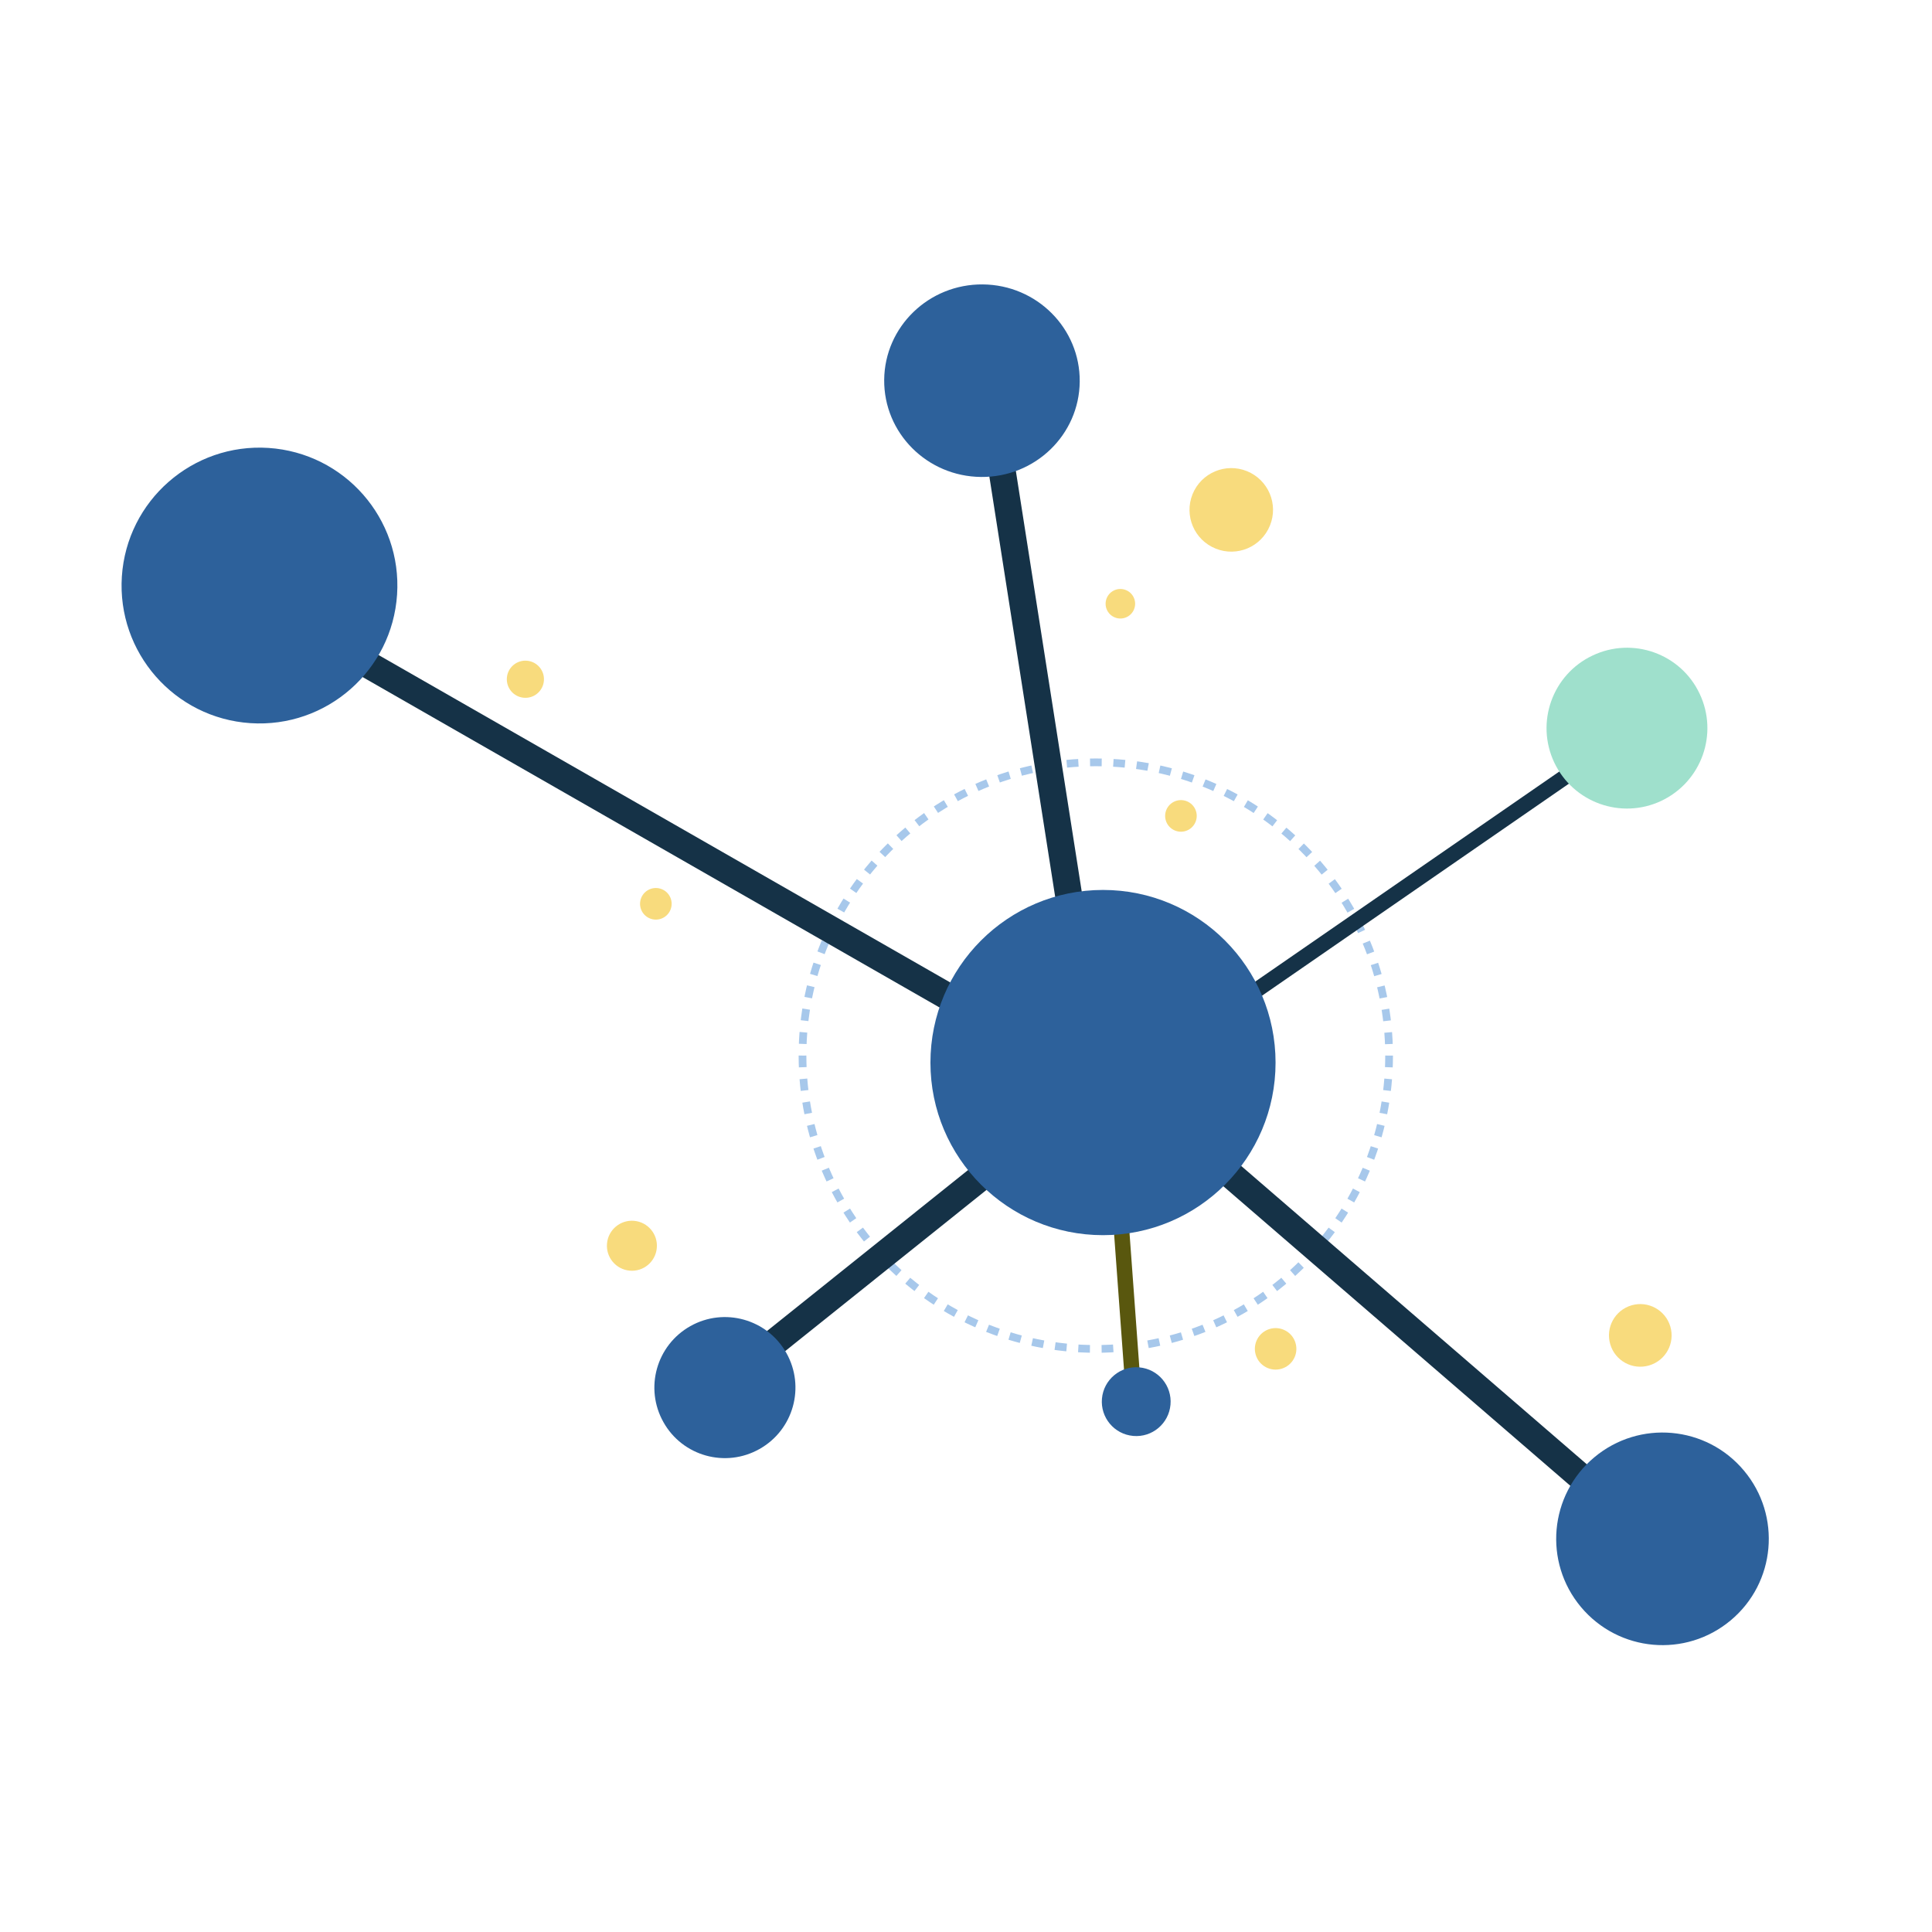
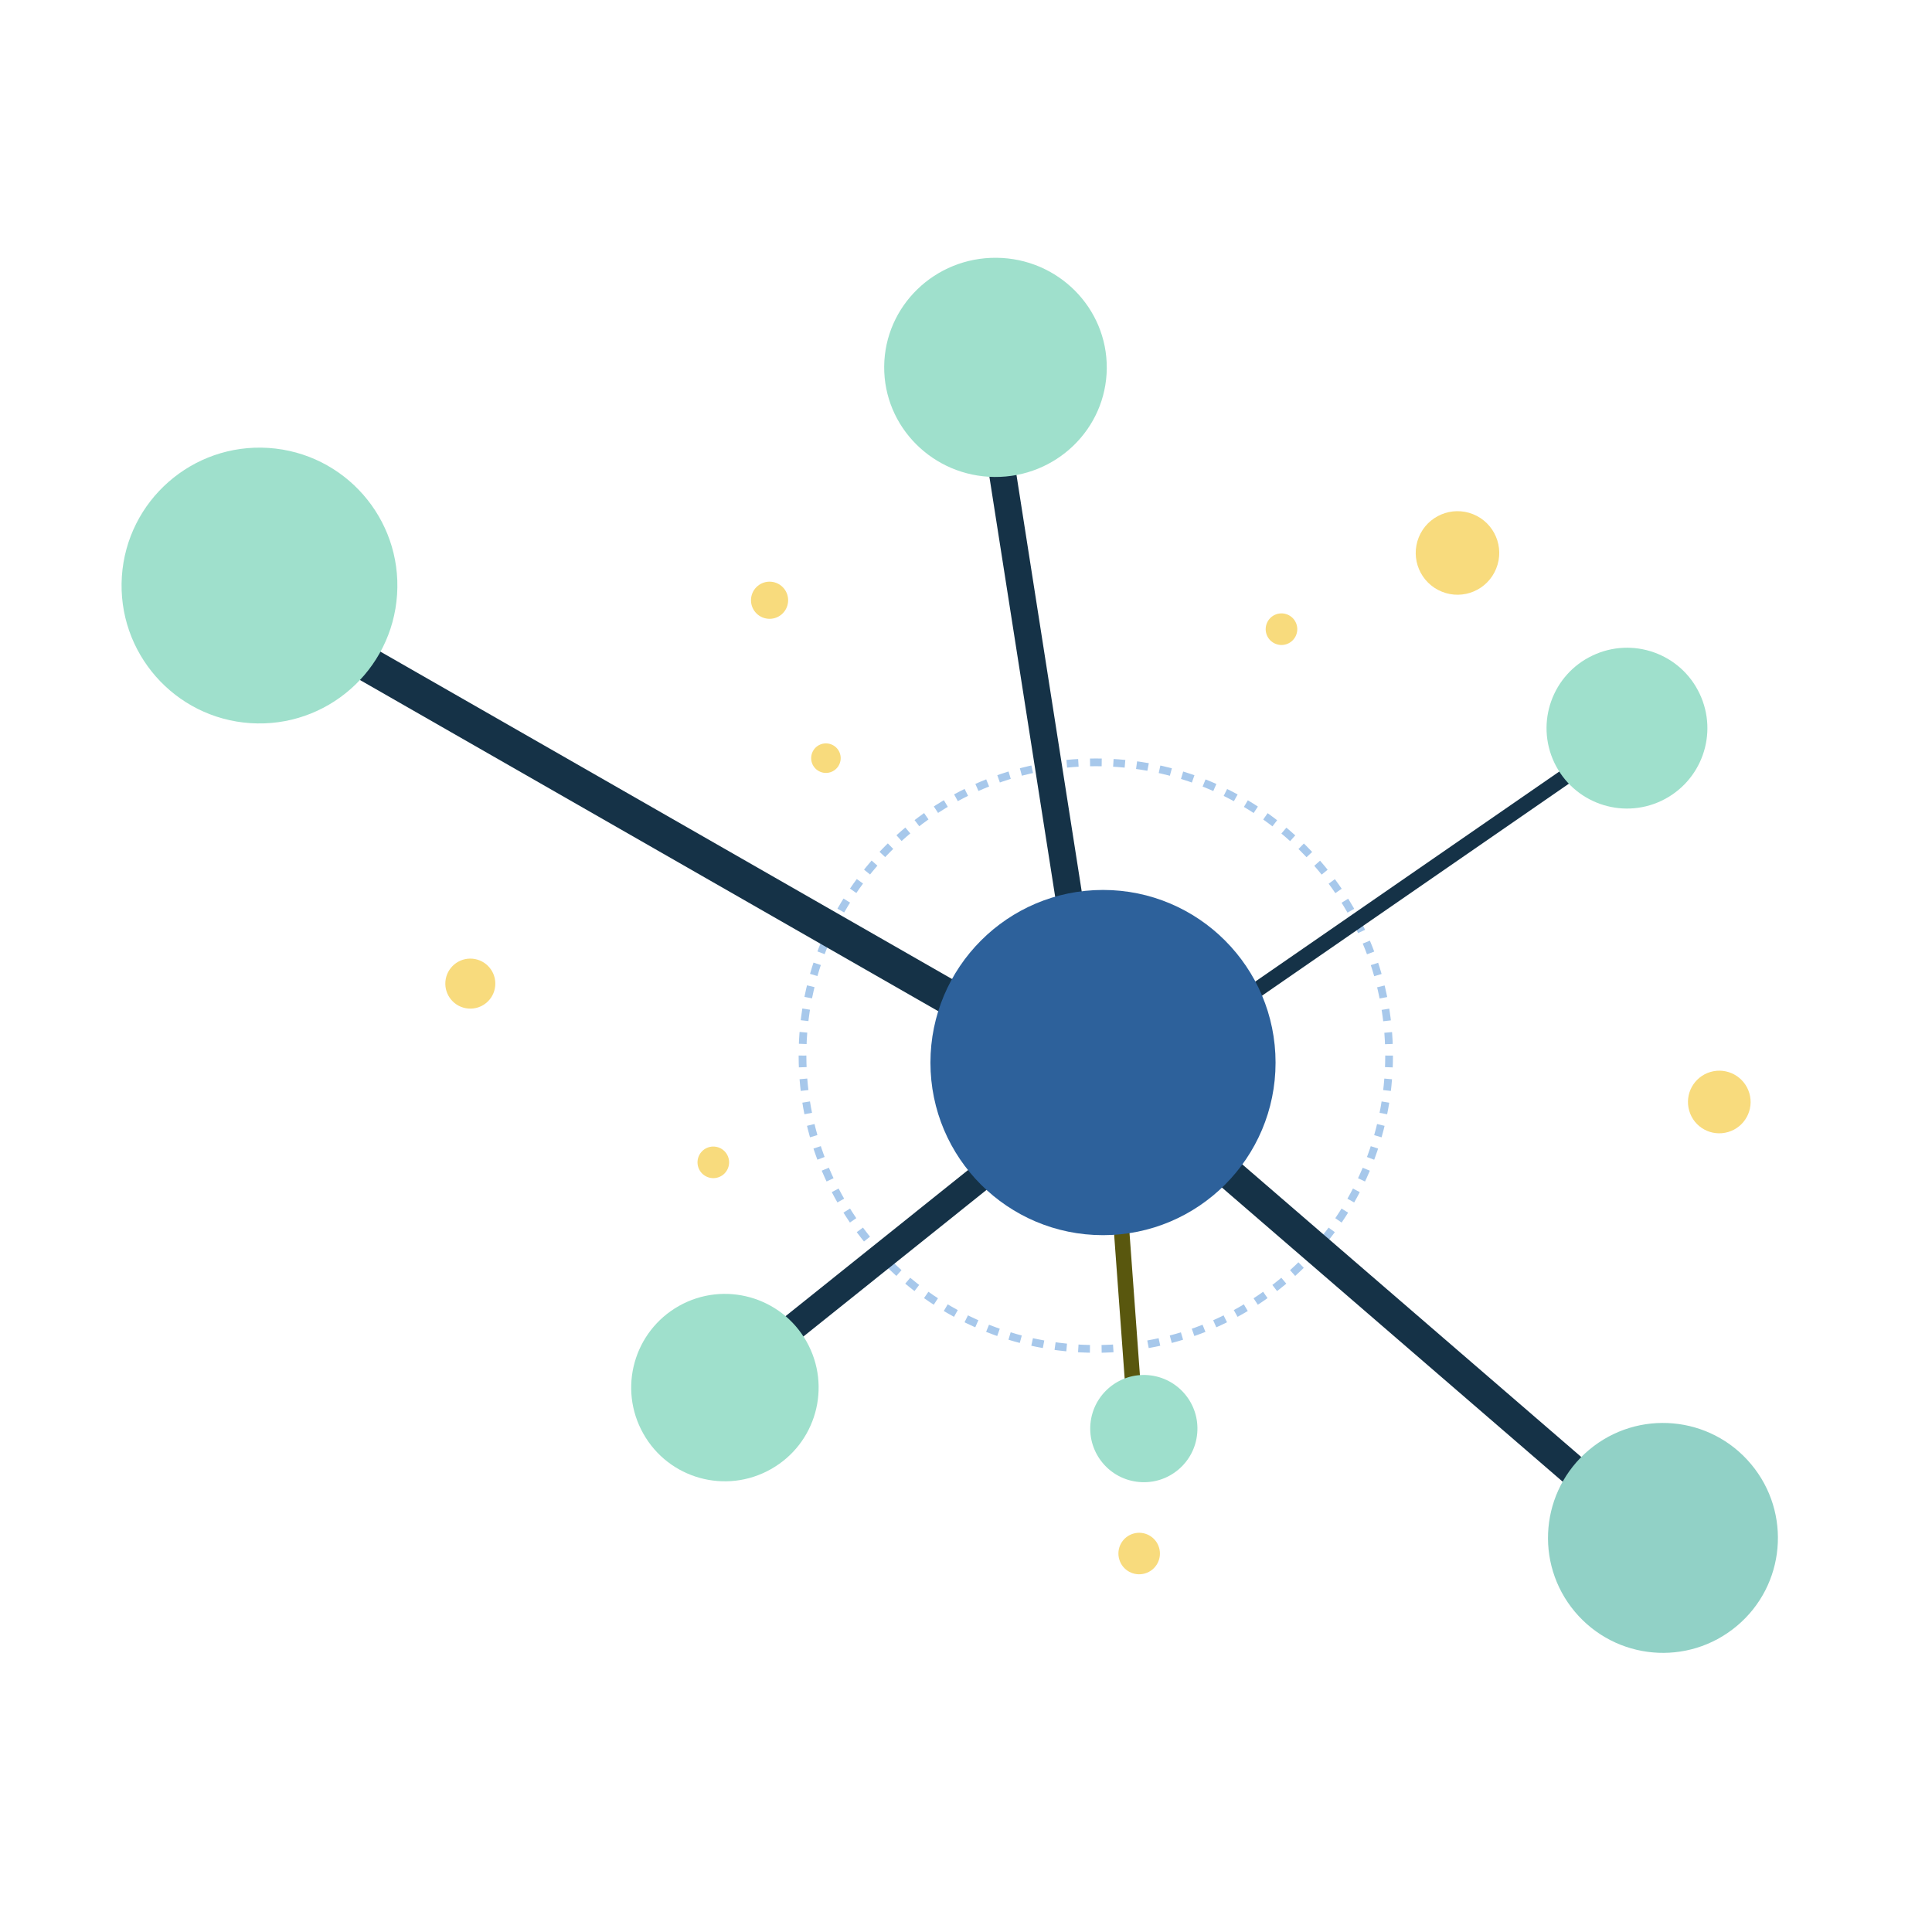
<svg id="svgcontent" x="0px" y="0px" width="500" height="500" viewBox="0 0 500 500" overflow="visible">
  <g style="pointer-events:all">
-     <g style="pointer-events:inherit" id="svg_1">
-       <path fill="none" stroke="#A7C8EB" stroke-width="2" stroke-miterlimit="10" stroke-dasharray="3.019,3.019" d="M359.497,273.188C359.497,315.11 325.511,349.097 283.597,349.097C241.664,349.097 207.687,315.11 207.687,273.188C207.687,231.281 241.665,197.293 283.597,197.293C325.511,197.294 359.497,231.281 359.497,273.188z" style="pointer-events:inherit" id="svg_2" />
+     <g id="svg_1" style="pointer-events: inherit">
+       <path fill="none" stroke="#A7C8EB" stroke-width="2" stroke-miterlimit="10" stroke-dasharray="3.019,3.019" d="M359.497,273.188C359.497,315.11 325.511,349.097 283.597,349.097C241.664,349.097 207.687,315.11 207.687,273.188C207.687,231.281 241.665,197.293 283.597,197.293C325.511,197.294 359.497,231.281 359.497,273.188z" id="svg_2" style="pointer-events:inherit" />
    </g>
-     <g style="pointer-events:inherit" id="svg_3">
-       <line fill="none" stroke="#153247" stroke-width="7" stroke-miterlimit="10" x1="282.347" y1="268.654" x2="256.094" y2="101.02" style="pointer-events:inherit" id="svg_4" />
-       <path fill="#2D619B" d="M279.431,98.756C279.307,112.517 267.883,123.562 253.903,123.436C239.932,123.309 228.702,112.06 228.827,98.297C228.951,84.539 240.383,73.48 254.354,73.606C268.334,73.731 279.555,84.995 279.431,98.756z" style="pointer-events:inherit" id="svg_5" />
+     <g id="svg_3" style="pointer-events: inherit">
+       <line fill="none" stroke="#153247" stroke-width="7" stroke-miterlimit="10" x1="282.347" y1="268.654" x2="256.094" y2="101.02" id="svg_4" style="pointer-events:inherit" />
+       <path fill="#9FE0CC" d="M286.431,95.342 C286.29,111.006 273.285,123.579 257.372,123.436 C241.468,123.291 228.685,110.486 228.827,94.82 C228.968,79.158 241.982,66.57 257.885,66.713 C273.799,66.855 286.572,79.678 286.431,95.342 z" id="svg_5" stroke="null" style="pointer-events:inherit" />
    </g>
-     <g style="pointer-events:inherit" id="svg_6">
-       <line fill="none" stroke="#153247" stroke-width="7" stroke-miterlimit="10" x1="285.071" y1="275.162" x2="426.84" y2="397.541" style="pointer-events:inherit" id="svg_7" />
-       <path fill="#2D619B" d="M409.154,415.901C399.403,404.248 400.943,386.909 412.593,377.158C424.262,367.391 441.604,368.947 451.336,380.597C461.103,392.25 459.564,409.608 447.912,419.341C436.244,429.107 418.923,427.552 409.154,415.901z" style="pointer-events:inherit" id="svg_8" />
+     <g id="svg_6" opacity="undefined" style="pointer-events: inherit">
+       <line fill="none" stroke="#153247" stroke-width="7.981" stroke-miterlimit="10" x1="285.071" y1="275.162" x2="426.84" y2="397.541" id="svg_7" style="pointer-events:inherit" />
+       <path fill="#91d1c6" d="M407.556,417.098 C397.011,404.496 398.677,385.746 411.275,375.201 C423.894,364.639 442.648,366.321 453.173,378.92 C463.735,391.522 462.071,410.293 449.47,420.818 C436.852,431.379 418.121,429.698 407.556,417.098 z" id="svg_8" stroke="null" style="pointer-events:inherit" />
    </g>
-     <g style="pointer-events:inherit" id="svg_9">
-       <line fill="none" stroke="#153247" stroke-width="7" stroke-miterlimit="10" x1="285.477" y1="279.312" x2="188.485" y2="356.966" style="pointer-events:inherit" id="svg_10" />
-       <path fill="#2D619B" d="M178.648,343.206C187.431,338.261 198.554,341.372 203.507,350.139C208.46,358.938 205.348,370.054 196.566,374.997C187.793,379.959 176.65,376.865 171.716,368.082C166.745,359.282 169.865,348.167 178.648,343.206z" style="pointer-events:inherit" id="svg_11" />
+     <g id="svg_9" style="pointer-events: inherit">
+       <line fill="none" stroke="#153247" stroke-width="7" stroke-miterlimit="10" x1="285.477" y1="279.312" x2="188.485" y2="356.966" id="svg_10" style="pointer-events:inherit" />
+       <path fill="#9FE0CC" d="M175.704,337.979 C187.373,331.409 202.152,335.543 208.733,347.191 C215.314,358.882 211.179,373.651 199.511,380.218 C187.854,386.811 173.049,382.7 166.494,371.031 C159.889,359.339 164.034,344.571 175.704,337.979 z" id="svg_11" stroke="null" style="pointer-events:inherit" />
    </g>
-     <g style="pointer-events:inherit" id="svg_12">
-       <line fill="none" stroke="#153247" stroke-width="7" stroke-miterlimit="10" x1="267.048" y1="270.389" x2="58.559" y2="150.983" style="pointer-events:inherit" id="svg_13" />
-       <path fill="#2D619B" d="M102.764,153.87C101.475,173.545 84.482,188.445 64.808,187.15C45.153,185.852 30.259,168.875 31.537,149.203C32.835,129.529 49.836,114.644 69.484,115.924C89.149,117.221 104.06,134.195 102.764,153.87z" style="pointer-events:inherit" id="svg_14" />
+     <g id="svg_12" style="pointer-events: inherit">
+       <line fill="none" stroke="#153247" stroke-width="9" stroke-miterlimit="10" x1="267.048" y1="270.389" x2="58.559" y2="150.983" id="svg_13" style="pointer-events:inherit" />
+       <path fill="#9FE0CC" d="M102.764,153.87C101.475,173.545 84.482,188.445 64.808,187.15C45.153,185.852 30.259,168.875 31.537,149.203C32.835,129.529 49.836,114.644 69.484,115.924C89.149,117.221 104.06,134.195 102.764,153.87z" id="svg_14" style="pointer-events:inherit" />
    </g>
-     <g style="pointer-events:inherit" id="svg_15">
-       <line fill="none" stroke="#59570E" stroke-width="4" stroke-miterlimit="10" x1="289.014" y1="301.335" x2="293.436" y2="361.801" style="pointer-events:inherit" id="svg_16" />
-       <path fill="#2D619B" d="M285.184,361.954C285.622,357.056 289.949,353.441 294.843,353.873C299.75,354.313 303.361,358.637 302.921,363.534C302.491,368.433 298.168,372.06 293.272,371.617C288.359,371.184 284.752,366.857 285.184,361.954z" style="pointer-events:inherit" id="svg_17" />
+     <g id="svg_15" style="pointer-events: inherit">
+       <line fill="none" stroke="#59570E" stroke-width="4" stroke-miterlimit="10" x1="289.014" y1="301.335" x2="293.436" y2="361.801" id="svg_16" style="pointer-events:inherit" />
+       <path fill="#9edfcc" d="M282.204,368.484 C282.886,360.853 289.628,355.22 297.253,355.893 C304.898,356.579 310.524,363.316 309.839,370.946 C309.169,378.579 302.433,384.23 294.805,383.539 C287.15,382.865 281.531,376.123 282.204,368.484 z" id="svg_17" stroke="null" style="pointer-events:inherit" />
    </g>
-     <g style="pointer-events:inherit" id="svg_18">
-       <line fill="none" stroke="#153247" stroke-width="4" stroke-miterlimit="10" x1="303.343" y1="271.327" x2="419.887" y2="190.812" style="pointer-events:inherit" id="svg_19" />
-       <path fill="#9FE0CC" d="M429.97,207.25C419.584,212.167 407.181,207.733 402.254,197.366C397.328,186.961 401.762,174.568 412.146,169.653C422.523,164.717 434.948,169.129 439.854,179.514C444.797,189.921 440.355,202.312 429.97,207.25z" style="pointer-events:inherit" id="svg_20" />
+     <g id="svg_18" style="pointer-events:inherit" opacity="undefined">
+       <line fill="none" stroke="#153247" stroke-width="4" stroke-miterlimit="10" x1="303.343" y1="271.327" x2="419.887" y2="190.812" id="svg_19" style="pointer-events:inherit" />
+       <path fill="#9FE0CC" d="M429.97,207.25C419.584,212.167 407.181,207.733 402.254,197.366C397.328,186.961 401.762,174.568 412.146,169.653C422.523,164.717 434.948,169.129 439.854,179.514C444.797,189.921 440.355,202.312 429.97,207.25z" id="svg_20" style="pointer-events:inherit" />
    </g>
-     <path fill="#2D619B" d="M330.113,275.006C330.113,299.676 310.13,319.66 285.46,319.66C260.799,319.66 240.796,299.676 240.796,275.006S260.798,230.317 285.46,230.317C310.13,230.316 330.113,250.336 330.113,275.006z" style="pointer-events:inherit" id="svg_21" />
-     <path fill="#F8DB7D" d="M301.835,209.624C302.682,207.53 305.065,206.52 307.158,207.364C309.255,208.213 310.263,210.594 309.416,212.687C308.572,214.783 306.189,215.798 304.097,214.949C301.997,214.103 300.99,211.721 301.835,209.624z" style="pointer-events:inherit" id="svg_22" />
-     <path fill="#F8DB7D" d="M308.631,127.9C310.87,122.367 317.168,119.699 322.7,121.928C328.243,124.17 330.908,130.469 328.668,135.997C326.438,141.539 320.14,144.22 314.609,141.975C309.058,139.74 306.398,133.443 308.631,127.9z" style="pointer-events:inherit" id="svg_23" />
-     <path fill="#F8DB7D" d="M286.408,154.817C287.199,152.861 289.427,151.916 291.383,152.707C293.344,153.499 294.284,155.726 293.493,157.682C292.702,159.64 290.476,160.586 288.522,159.794C286.56,159.004 285.619,156.776 286.408,154.817z" style="pointer-events:inherit" id="svg_24" />
-     <path fill="#F8DB7D" d="M157.092,321.822C157.411,318.261 160.554,315.636 164.11,315.949C167.676,316.269 170.3,319.411 169.981,322.969C169.668,326.53 166.528,329.164 162.97,328.844C159.399,328.527 156.778,325.385 157.092,321.822z" style="pointer-events:inherit" id="svg_25" />
-     <path fill="#F8DB7D" d="M131.183,175.36C131.419,172.714 133.754,170.763 136.397,170.997C139.046,171.234 140.996,173.568 140.758,176.212C140.526,178.858 138.193,180.815 135.55,180.576C132.897,180.342 130.95,178.007 131.183,175.36z" style="pointer-events:inherit" id="svg_26" />
-     <path fill="#F8DB7D" d="M422.219,337.824C426.514,336.562 431.016,339.021 432.282,343.31C433.546,347.613 431.088,352.114 426.795,353.371C422.5,354.642 417.989,352.189 416.733,347.894C415.461,343.59 417.922,339.094 422.219,337.824z" style="pointer-events:inherit" id="svg_27" />
-     <path fill="#F8DB7D" d="M328.613,343.93C331.458,343.092 334.446,344.724 335.282,347.566C336.122,350.42 334.489,353.4 331.643,354.235C328.797,355.073 325.809,353.45 324.978,350.605C324.134,347.754 325.767,344.771 328.613,343.93z" style="pointer-events:inherit" id="svg_28" />
-     <path fill="#F8DB7D" d="M165.943,232.373C166.79,230.278 169.174,229.269 171.266,230.113C173.363,230.962 174.372,233.343 173.524,235.436C172.68,237.531 170.297,238.546 168.205,237.698C166.106,236.852 165.099,234.47 165.943,232.373z" style="pointer-events:inherit" id="svg_29" />
+     <path fill="#2D619B" d="M330.113,275.006C330.113,299.676 310.13,319.66 285.46,319.66C260.799,319.66 240.796,299.676 240.796,275.006S260.798,230.317 285.46,230.317C310.13,230.316 330.113,250.336 330.113,275.006z" id="svg_21" style="pointer-events: inherit" />
+     <path fill="#f8db7d" d="M327.855,161.301 C328.702,159.207 331.085,158.197 333.178,159.041 C335.275,159.89 336.283,162.271 335.436,164.364 C334.592,166.46 332.209,167.475 330.117,166.626 C328.017,165.78 327.01,163.398 327.855,161.301 z" id="svg_22" style="pointer-events: inherit" />
+     <path fill="#f8db7d" d="M367.176,139.052 C369.415,133.519 375.713,130.851 381.245,133.08 C386.788,135.322 389.453,141.621 387.213,147.149 C384.983,152.691 378.685,155.372 373.154,153.127 C367.603,150.892 364.943,144.595 367.176,139.052 z" id="svg_23" style="pointer-events: inherit" />
+     <path fill="#f8db7d" d="M210.206,194.777 C210.997,192.821 213.225,191.876 215.181,192.667 C217.142,193.459 218.082,195.686 217.291,197.642 C216.5,199.6 214.274,200.546 212.32,199.754 C210.358,198.964 209.417,196.736 210.206,194.777 z" id="svg_24" style="pointer-events: inherit" />
+     <path fill="#f8db7d" d="M115.274,253.984 C115.593,250.423 118.736,247.798 122.292,248.111 C125.858,248.431 128.482,251.573 128.163,255.131 C127.85,258.692 124.71,261.326 121.152,261.006 C117.581,260.689 114.96,257.547 115.274,253.984 z" id="svg_25" style="pointer-events: inherit" />
+     <path fill="#f8db7d" d="M194.375,154.916 C194.611,152.27 196.946,150.319 199.589,150.553 C202.238,150.79 204.188,153.124 203.95,155.768 C203.718,158.414 201.385,160.371 198.742,160.132 C196.089,159.898 194.142,157.563 194.375,154.916 z" id="svg_26" style="pointer-events: inherit" />
+     <path fill="#f8db7d" d="M442.663,277.42 C446.958,276.158 451.46,278.617 452.726,282.906 C453.99,287.209 451.532,291.71 447.239,292.967 C442.944,294.238 438.433,291.785 437.177,287.49 C435.905,283.186 438.366,278.69 442.663,277.42 z" id="svg_27" style="pointer-events: inherit" />
+     <path fill="#f8db7d" d="M293.3,396.9 C296.145,396.062 299.133,397.694 299.969,400.536 C300.809,403.39 299.176,406.37 296.33,407.205 C293.484,408.043 290.496,406.42 289.665,403.575 C288.821,400.724 290.454,397.741 293.3,396.9 z" id="svg_28" style="pointer-events: inherit" />
+     <path fill="#f8db7d" d="M180.812,299.282 C181.659,297.187 184.043,296.178 186.135,297.022 C188.232,297.871 189.241,300.252 188.393,302.345 C187.549,304.44 185.166,305.455 183.074,304.607 C180.975,303.761 179.968,301.379 180.812,299.282 z" id="svg_29" style="pointer-events: inherit" />
  </g>
</svg>
